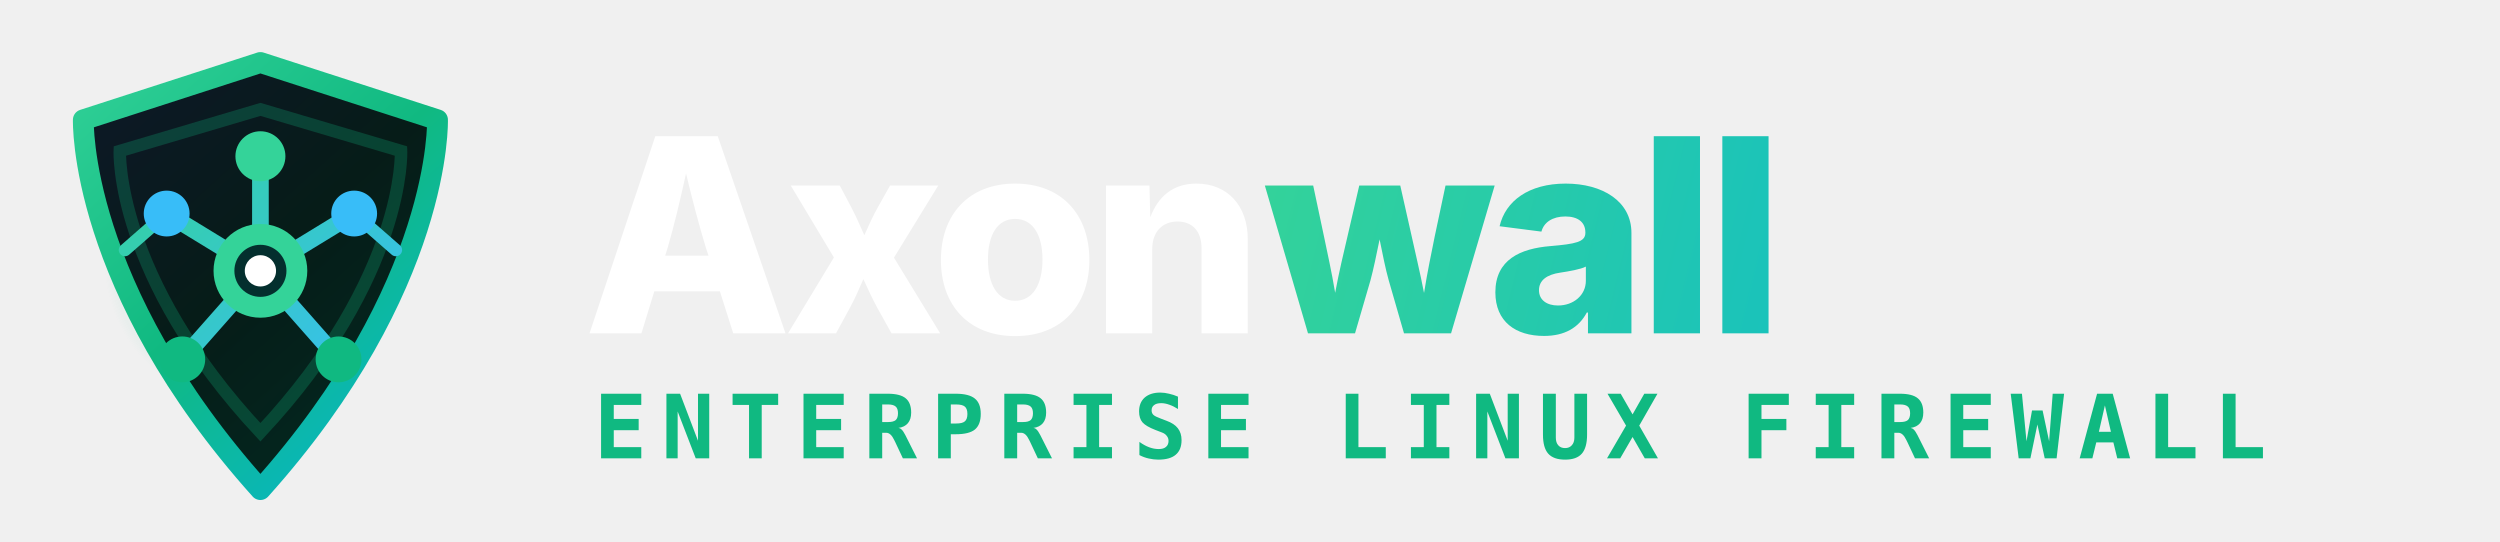
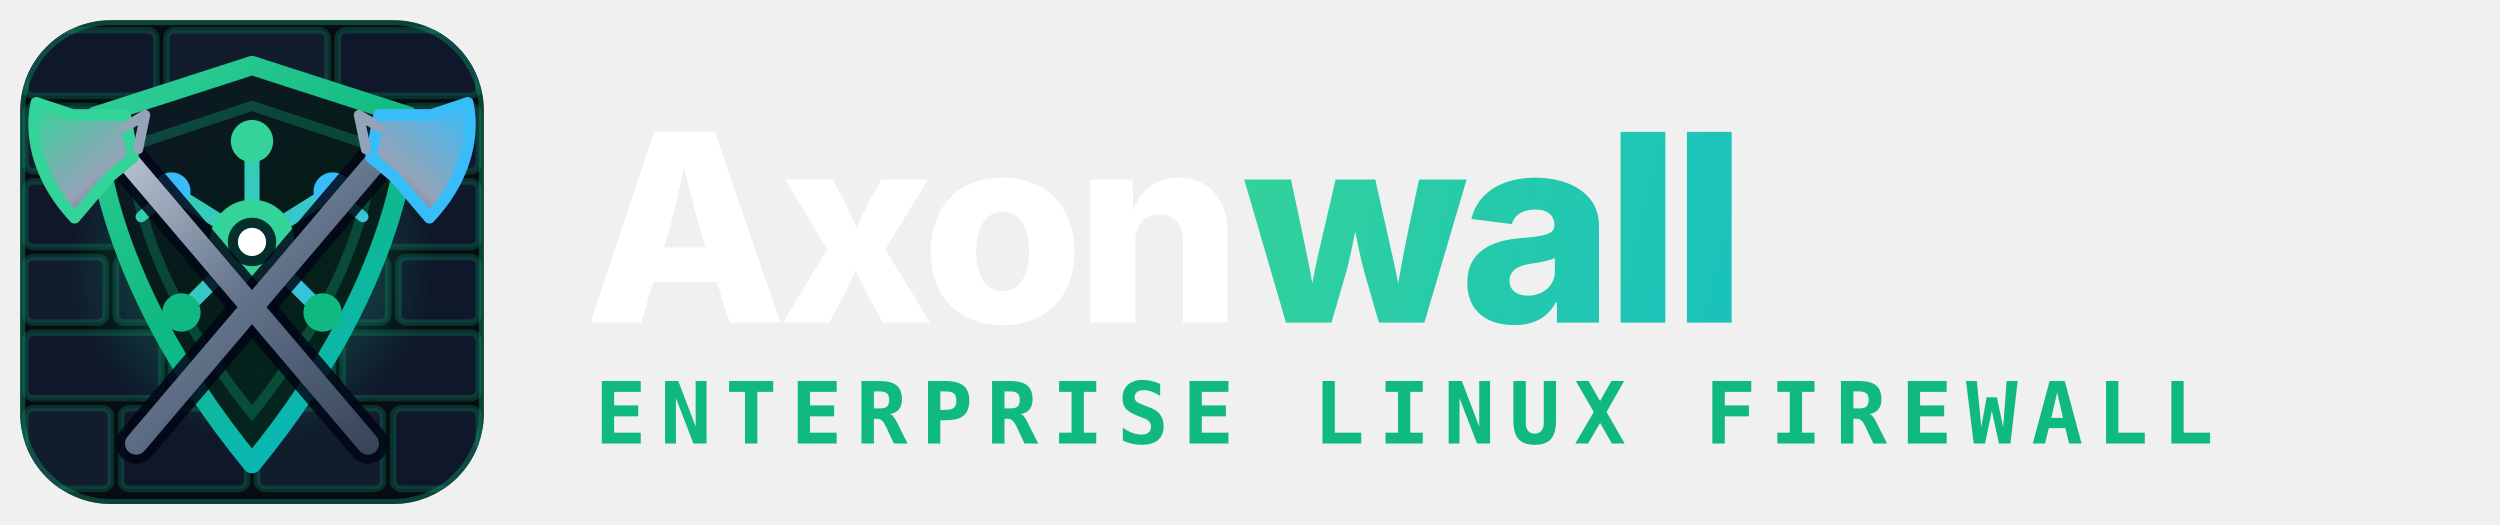
- <svg xmlns="http://www.w3.org/2000/svg" viewBox="0 0 240 52" fill="none" width="100%" height="100%">
+ <svg xmlns="http://www.w3.org/2000/svg" viewBox="0 0 248 52" fill="none" width="100%" height="100%">
  <defs>
-     <linearGradient id="shieldGradFull" x1="6" y1="4" x2="44" y2="46" gradientUnits="userSpaceOnUse">
+     <clipPath id="brickClipFull">
+       <rect x="2" y="2" width="46" height="48" rx="9" />
+     </clipPath>
+     <linearGradient id="shieldGradFull" x1="8" y1="4" x2="42" y2="46" gradientUnits="userSpaceOnUse">
      <stop offset="0%" stop-color="#0f172a" />
      <stop offset="50%" stop-color="#061c18" />
      <stop offset="100%" stop-color="#022c22" />
    </linearGradient>
-     <linearGradient id="shieldBorderFull" x1="6" y1="4" x2="44" y2="46" gradientUnits="userSpaceOnUse">
+     <linearGradient id="shieldBorderFull" x1="8" y1="4" x2="42" y2="46" gradientUnits="userSpaceOnUse">
      <stop offset="0%" stop-color="#34d399" />
      <stop offset="50%" stop-color="#10b981" />
      <stop offset="100%" stop-color="#06b6d4" />
    </linearGradient>
    <linearGradient id="axonLineFull" x1="12" y1="12" x2="38" y2="38" gradientUnits="userSpaceOnUse">
      <stop offset="0%" stop-color="#34d399" />
      <stop offset="100%" stop-color="#38bdf8" />
    </linearGradient>
+     <linearGradient id="axeHaftFull" x1="10" y1="12" x2="40" y2="44" gradientUnits="userSpaceOnUse">
+       <stop offset="0%" stop-color="#cbd5e1" />
+       <stop offset="50%" stop-color="#64748b" />
+       <stop offset="100%" stop-color="#334155" />
+     </linearGradient>
+     <linearGradient id="axeBladeLeftFull" x1="4" y1="10" x2="15" y2="23" gradientUnits="userSpaceOnUse">
+       <stop offset="0%" stop-color="#34d399" />
+       <stop offset="55%" stop-color="#94a3b8" />
+       <stop offset="100%" stop-color="#1e293b" />
+     </linearGradient>
+     <linearGradient id="axeBladeRightFull" x1="46" y1="10" x2="35" y2="23" gradientUnits="userSpaceOnUse">
+       <stop offset="0%" stop-color="#38bdf8" />
+       <stop offset="55%" stop-color="#94a3b8" />
+       <stop offset="100%" stop-color="#1e293b" />
+     </linearGradient>
    <linearGradient id="textGrad" x1="120" y1="16" x2="210" y2="38" gradientUnits="userSpaceOnUse">
      <stop offset="0%" stop-color="#34d399" />
      <stop offset="100%" stop-color="#06b6d4" />
    </linearGradient>
-     <radialGradient id="centerGlowFull" cx="24" cy="25" r="14" gradientUnits="userSpaceOnUse">
-       <stop offset="0%" stop-color="#10b981" stop-opacity="0.5" />
+     <radialGradient id="centerGlowFull" cx="25" cy="26" r="18" gradientUnits="userSpaceOnUse">
+       <stop offset="0%" stop-color="#10b981" stop-opacity="0.55" />
      <stop offset="100%" stop-color="#10b981" stop-opacity="0" />
    </radialGradient>
  </defs>
+   <g clip-path="url(#brickClipFull)">
+     <rect x="2" y="2" width="46" height="48" rx="9" fill="#070b12" />
+     <g stroke="#10b981" stroke-opacity="0.22" stroke-width="0.65">
+       <rect x="2.5" y="3" width="13" height="6.5" rx="0.8" fill="#0f172a" />
+       <rect x="16.5" y="3" width="16" height="6.5" rx="0.8" fill="#111c2d" />
+       <rect x="33.5" y="3" width="14" height="6.5" rx="0.8" fill="#0f172a" />
+       <rect x="2.5" y="10.5" width="7.5" height="6.5" rx="0.8" fill="#111c2d" />
+       <rect x="11" y="10.5" width="13.5" height="6.5" rx="0.8" fill="#0f172a" />
+       <rect x="25.5" y="10.5" width="13.5" height="6.5" rx="0.8" fill="#111c2d" />
+       <rect x="40" y="10.5" width="7.5" height="6.5" rx="0.8" fill="#0f172a" />
+       <rect x="2.5" y="18" width="13.5" height="6.5" rx="0.8" fill="#0f172a" />
+       <rect x="17" y="18" width="16" height="6.5" rx="0.8" fill="#0b1524" />
+       <rect x="34" y="18" width="13.5" height="6.5" rx="0.8" fill="#0f172a" />
+       <rect x="2.5" y="25.5" width="8" height="6.5" rx="0.8" fill="#111c2d" />
+       <rect x="11.5" y="25.5" width="13" height="6.5" rx="0.8" fill="#0f172a" />
+       <rect x="25.5" y="25.5" width="13" height="6.5" rx="0.8" fill="#111c2d" />
+       <rect x="39.5" y="25.5" width="8" height="6.5" rx="0.8" fill="#0f172a" />
+       <rect x="2.5" y="33" width="13.5" height="6.5" rx="0.8" fill="#0f172a" />
+       <rect x="17" y="33" width="16" height="6.5" rx="0.8" fill="#111c2d" />
+       <rect x="34" y="33" width="13.5" height="6.5" rx="0.8" fill="#0f172a" />
+       <rect x="2.5" y="40.5" width="8.5" height="8" rx="0.8" fill="#111c2d" />
+       <rect x="12" y="40.5" width="12.5" height="8" rx="0.8" fill="#0f172a" />
+       <rect x="25.5" y="40.5" width="12.5" height="8" rx="0.8" fill="#111c2d" />
+       <rect x="39" y="40.5" width="8.5" height="8" rx="0.8" fill="#0f172a" />
+     </g>
+     <rect x="2" y="2" width="46" height="48" rx="9" stroke="#10b981" stroke-opacity="0.32" stroke-width="1" fill="none" />
+   </g>
  <circle cx="25" cy="26" r="18" fill="url(#centerGlowFull)" />
-   <path d="M25 6 L42 11.5 C42 11.5 42.5 27.5 25 47 C7.5 27.5 8 11.5 8 11.5 L25 6 Z" fill="url(#shieldGradFull)" stroke="url(#shieldBorderFull)" stroke-width="2" stroke-linejoin="round" />
-   <path d="M25 10.5 L38.5 14.5 C38.5 14.5 39 26.5 25 41.5 C11 26.5 11.5 14.5 11.5 14.5 L25 10.5 Z" stroke="#10b981" stroke-opacity="0.25" stroke-width="1.2" fill="none" />
+   <path d="M25 6.5 L40.5 11.5 C40.5 11.5 41 26.5 25 46 C9 26.5 9.5 11.5 9.5 11.5 L25 6.5 Z" fill="url(#shieldGradFull)" stroke="url(#shieldBorderFull)" stroke-width="1.9" stroke-linejoin="round" />
+   <path d="M25 10.5 L37 14.5 C37 14.5 37.5 25.5 25 41 C12.5 25.5 13 14.5 13 14.5 L25 10.5 Z" stroke="#10b981" stroke-opacity="0.28" stroke-width="1" fill="none" />
  <g>
-     <path d="M25 15 L25 26" stroke="url(#axonLineFull)" stroke-width="1.6" stroke-linecap="round" />
-     <path d="M25 26 L16 20.5" stroke="url(#axonLineFull)" stroke-width="1.6" stroke-linecap="round" />
-     <path d="M25 26 L34 20.5" stroke="url(#axonLineFull)" stroke-width="1.6" stroke-linecap="round" />
-     <path d="M25 26 L17.5 34.5" stroke="url(#axonLineFull)" stroke-width="1.6" stroke-linecap="round" />
-     <path d="M25 26 L32.5 34.5" stroke="url(#axonLineFull)" stroke-width="1.6" stroke-linecap="round" />
-     <path d="M16 20.5 L12 24" stroke="url(#axonLineFull)" stroke-width="1.2" stroke-linecap="round" />
-     <path d="M34 20.5 L38 24" stroke="url(#axonLineFull)" stroke-width="1.2" stroke-linecap="round" />
-     <circle cx="25" cy="15" r="2.4" fill="#34d399" />
-     <circle cx="16" cy="20.5" r="2.2" fill="#38bdf8" />
-     <circle cx="34" cy="20.5" r="2.2" fill="#38bdf8" />
-     <circle cx="17.5" cy="34.5" r="2.2" fill="#10b981" />
-     <circle cx="32.5" cy="34.5" r="2.2" fill="#10b981" />
-     <circle cx="25" cy="26" r="3.5" fill="#042f2e" stroke="#34d399" stroke-width="2" />
-     <circle cx="25" cy="26" r="1.5" fill="#ffffff" />
+     <path d="M25 14 L25 24" stroke="url(#axonLineFull)" stroke-width="1.5" stroke-linecap="round" />
+     <path d="M25 24 L17 19" stroke="url(#axonLineFull)" stroke-width="1.5" stroke-linecap="round" />
+     <path d="M25 24 L33 19" stroke="url(#axonLineFull)" stroke-width="1.5" stroke-linecap="round" />
+     <path d="M25 24 L18 31" stroke="url(#axonLineFull)" stroke-width="1.5" stroke-linecap="round" />
+     <path d="M25 24 L32 31" stroke="url(#axonLineFull)" stroke-width="1.5" stroke-linecap="round" />
+     <path d="M17 19 L14 21.5" stroke="url(#axonLineFull)" stroke-width="1.1" stroke-linecap="round" />
+     <path d="M33 19 L36 21.5" stroke="url(#axonLineFull)" stroke-width="1.1" stroke-linecap="round" />
+     <circle cx="25" cy="14" r="2.1" fill="#34d399" />
+     <circle cx="17" cy="19" r="1.9" fill="#38bdf8" />
+     <circle cx="33" cy="19" r="1.9" fill="#38bdf8" />
+     <circle cx="18" cy="31" r="1.9" fill="#10b981" />
+     <circle cx="32" cy="31" r="1.9" fill="#10b981" />
+     <circle cx="25" cy="24" r="3.3" fill="#042f2e" stroke="#34d399" stroke-width="1.8" />
+     <circle cx="25" cy="24" r="1.4" fill="#ffffff" />
  </g>
-   <text x="56" y="32" font-family="system-ui, -apple-system, sans-serif" font-weight="800" font-size="26" fill="#ffffff" letter-spacing="-0.03em">
+   <g>
+     <path d="M11 14 L36.5 44" stroke="#020617" stroke-opacity="0.85" stroke-width="4" stroke-linecap="round" />
+     <path d="M39 14 L13.5 44" stroke="#020617" stroke-opacity="0.85" stroke-width="4" stroke-linecap="round" />
+     <path d="M11 14 L36.5 44" stroke="url(#axeHaftFull)" stroke-width="2.2" stroke-linecap="round" />
+     <path d="M12.4 11.4 L7.2 11.4 L3.6 10.2 C2.8 14 4.2 18.2 7.4 21.6 L10.8 17.6 L13.2 15.6 Z" fill="url(#axeBladeLeftFull)" stroke="#34d399" stroke-width="1.15" stroke-linejoin="round" />
+     <path d="M12.4 12.6 L14.4 11.4 L13.7 14.8" stroke="#94a3b8" stroke-width="1" stroke-linecap="round" stroke-linejoin="round" />
+     <path d="M39 14 L13.5 44" stroke="url(#axeHaftFull)" stroke-width="2.2" stroke-linecap="round" />
+     <path d="M37.6 11.4 L42.8 11.4 L46.4 10.2 C47.2 14 45.8 18.2 42.6 21.6 L39.2 17.6 L36.8 15.6 Z" fill="url(#axeBladeRightFull)" stroke="#38bdf8" stroke-width="1.15" stroke-linejoin="round" />
+     <path d="M37.6 12.6 L35.6 11.4 L36.3 14.8" stroke="#94a3b8" stroke-width="1" stroke-linecap="round" stroke-linejoin="round" />
+   </g>
+   <text x="58" y="32" font-family="system-ui, -apple-system, sans-serif" font-weight="800" font-size="26" fill="#ffffff" letter-spacing="-0.03em">
    Axon<tspan fill="url(#textGrad)">wall</tspan>
  </text>
-   <text x="57" y="44" font-family="ui-monospace, SFMono-Regular, Menlo, monospace" font-weight="700" font-size="8.5" fill="#10b981" letter-spacing="0.16em">
+   <text x="59" y="44" font-family="ui-monospace, SFMono-Regular, Menlo, monospace" font-weight="700" font-size="8.5" fill="#10b981" letter-spacing="0.16em">
    ENTERPRISE LINUX FIREWALL
  </text>
</svg>
